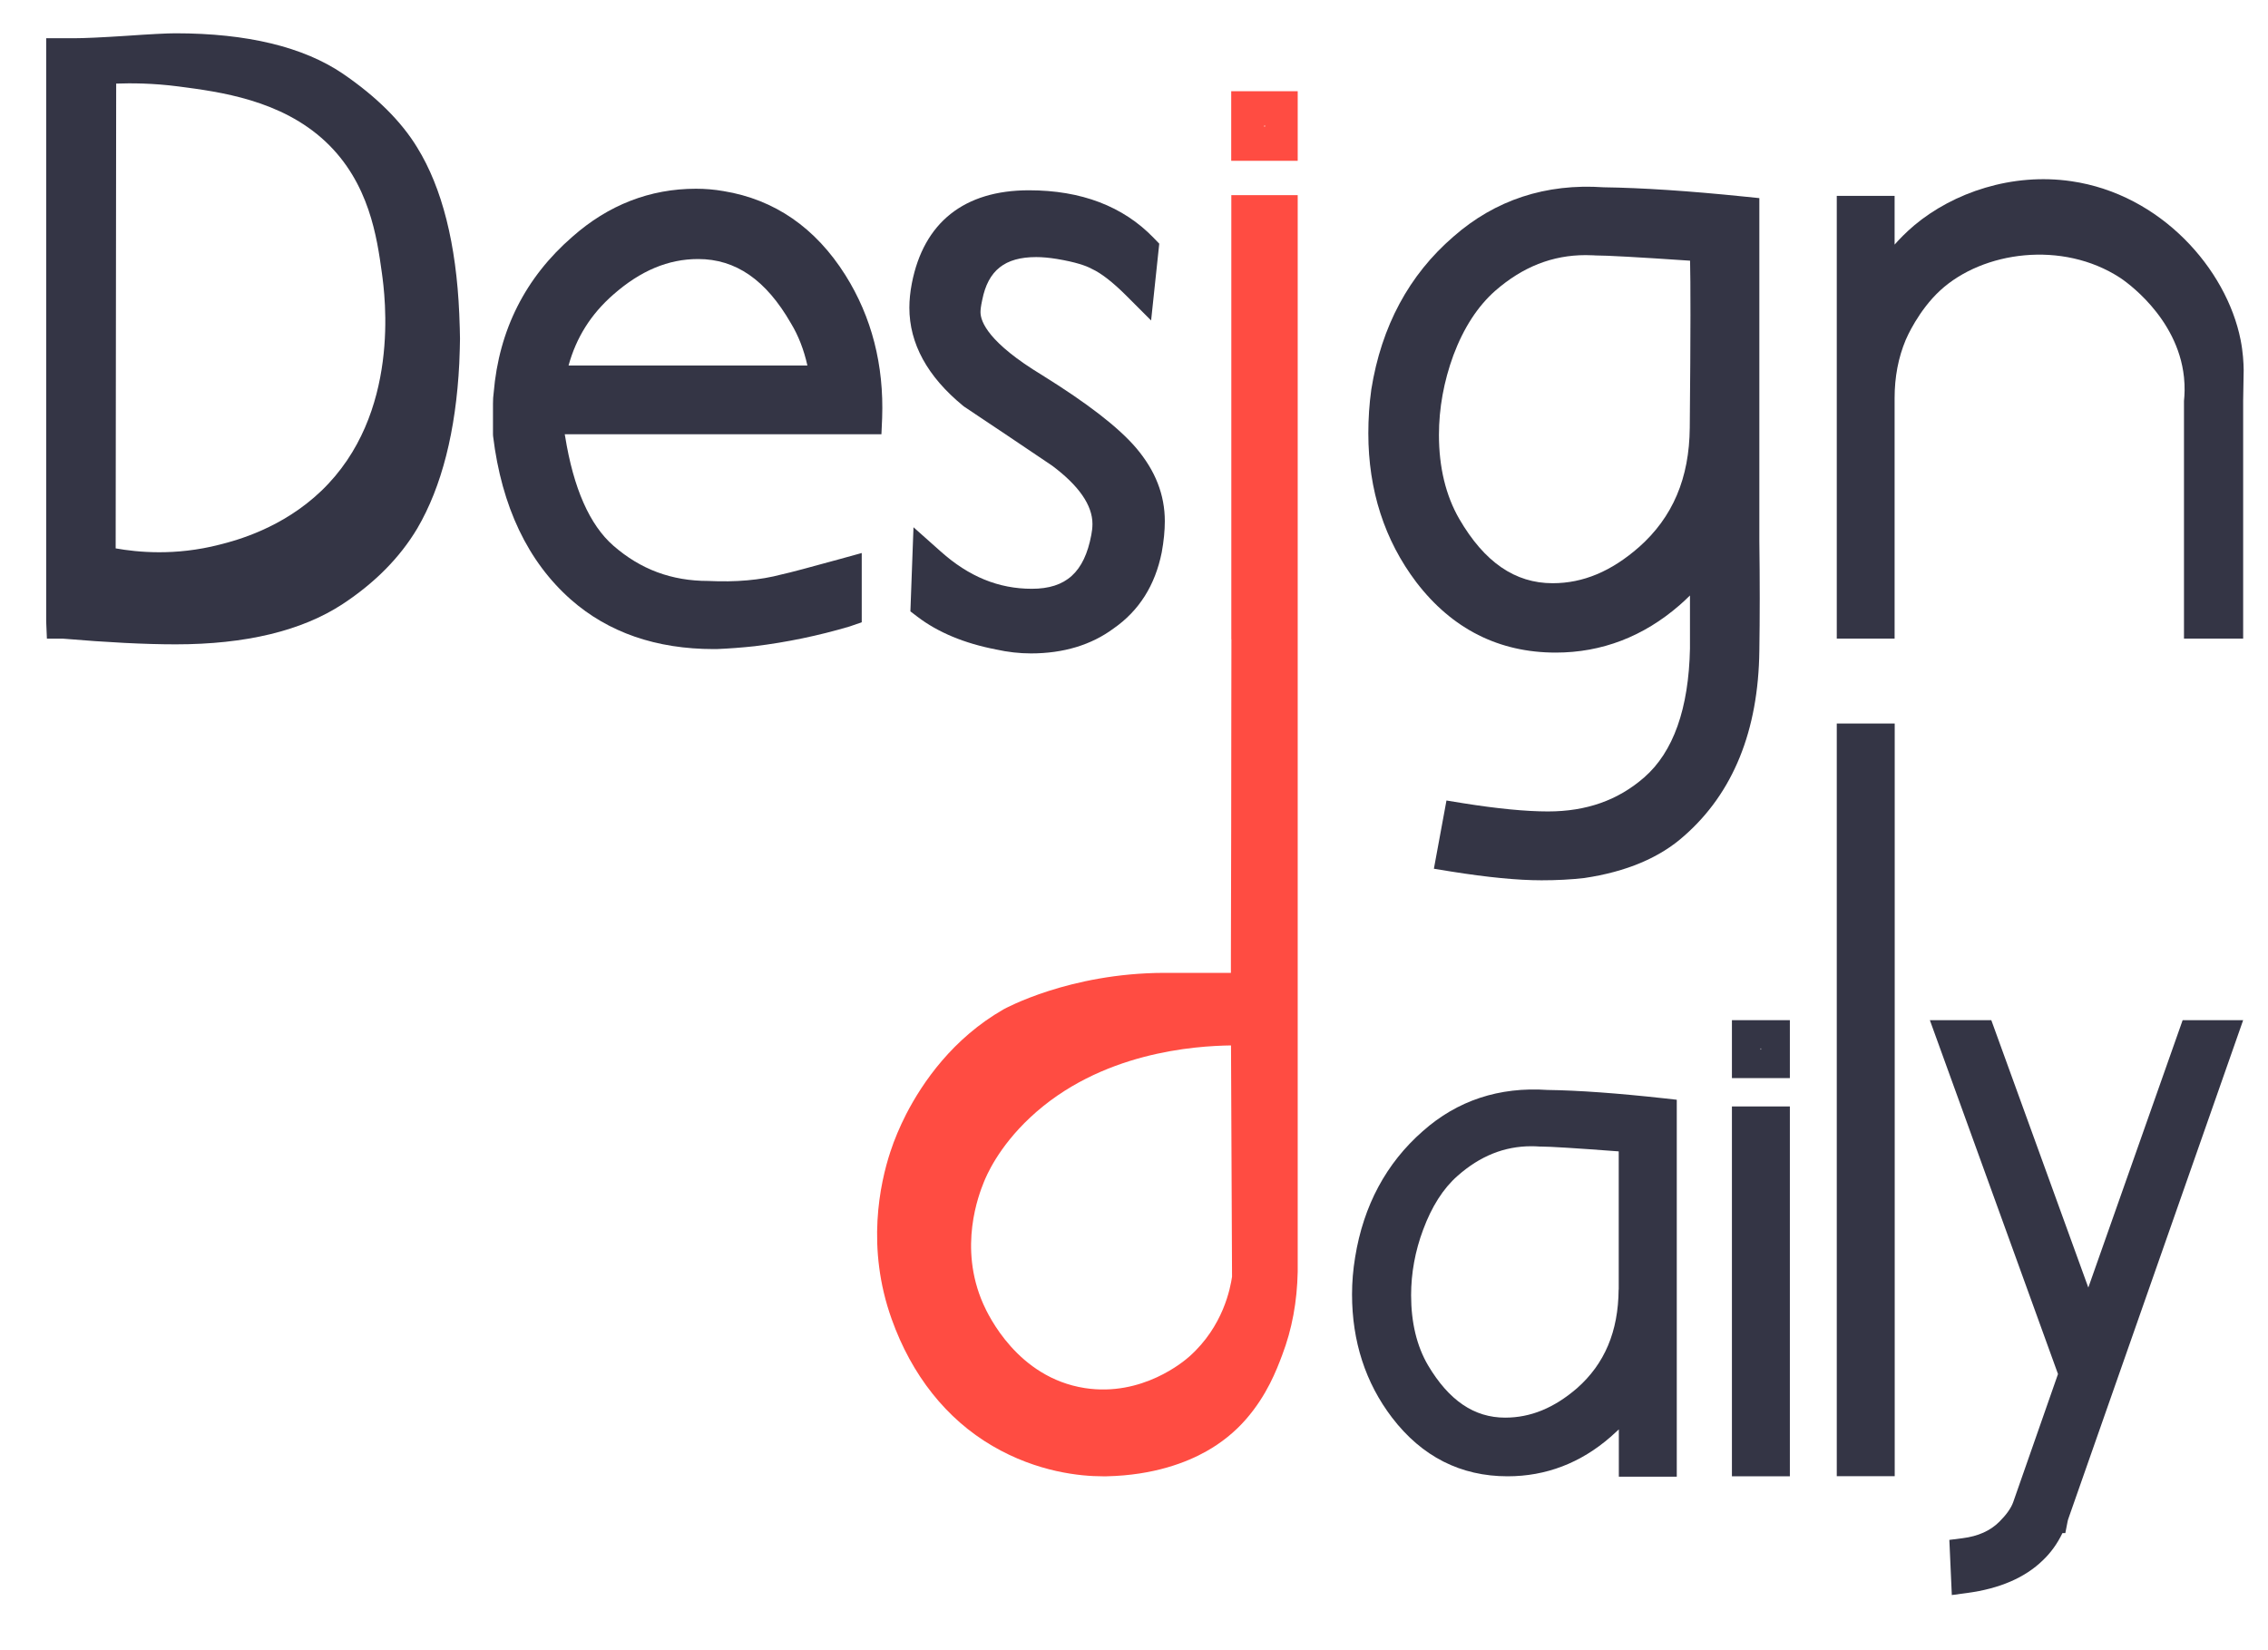
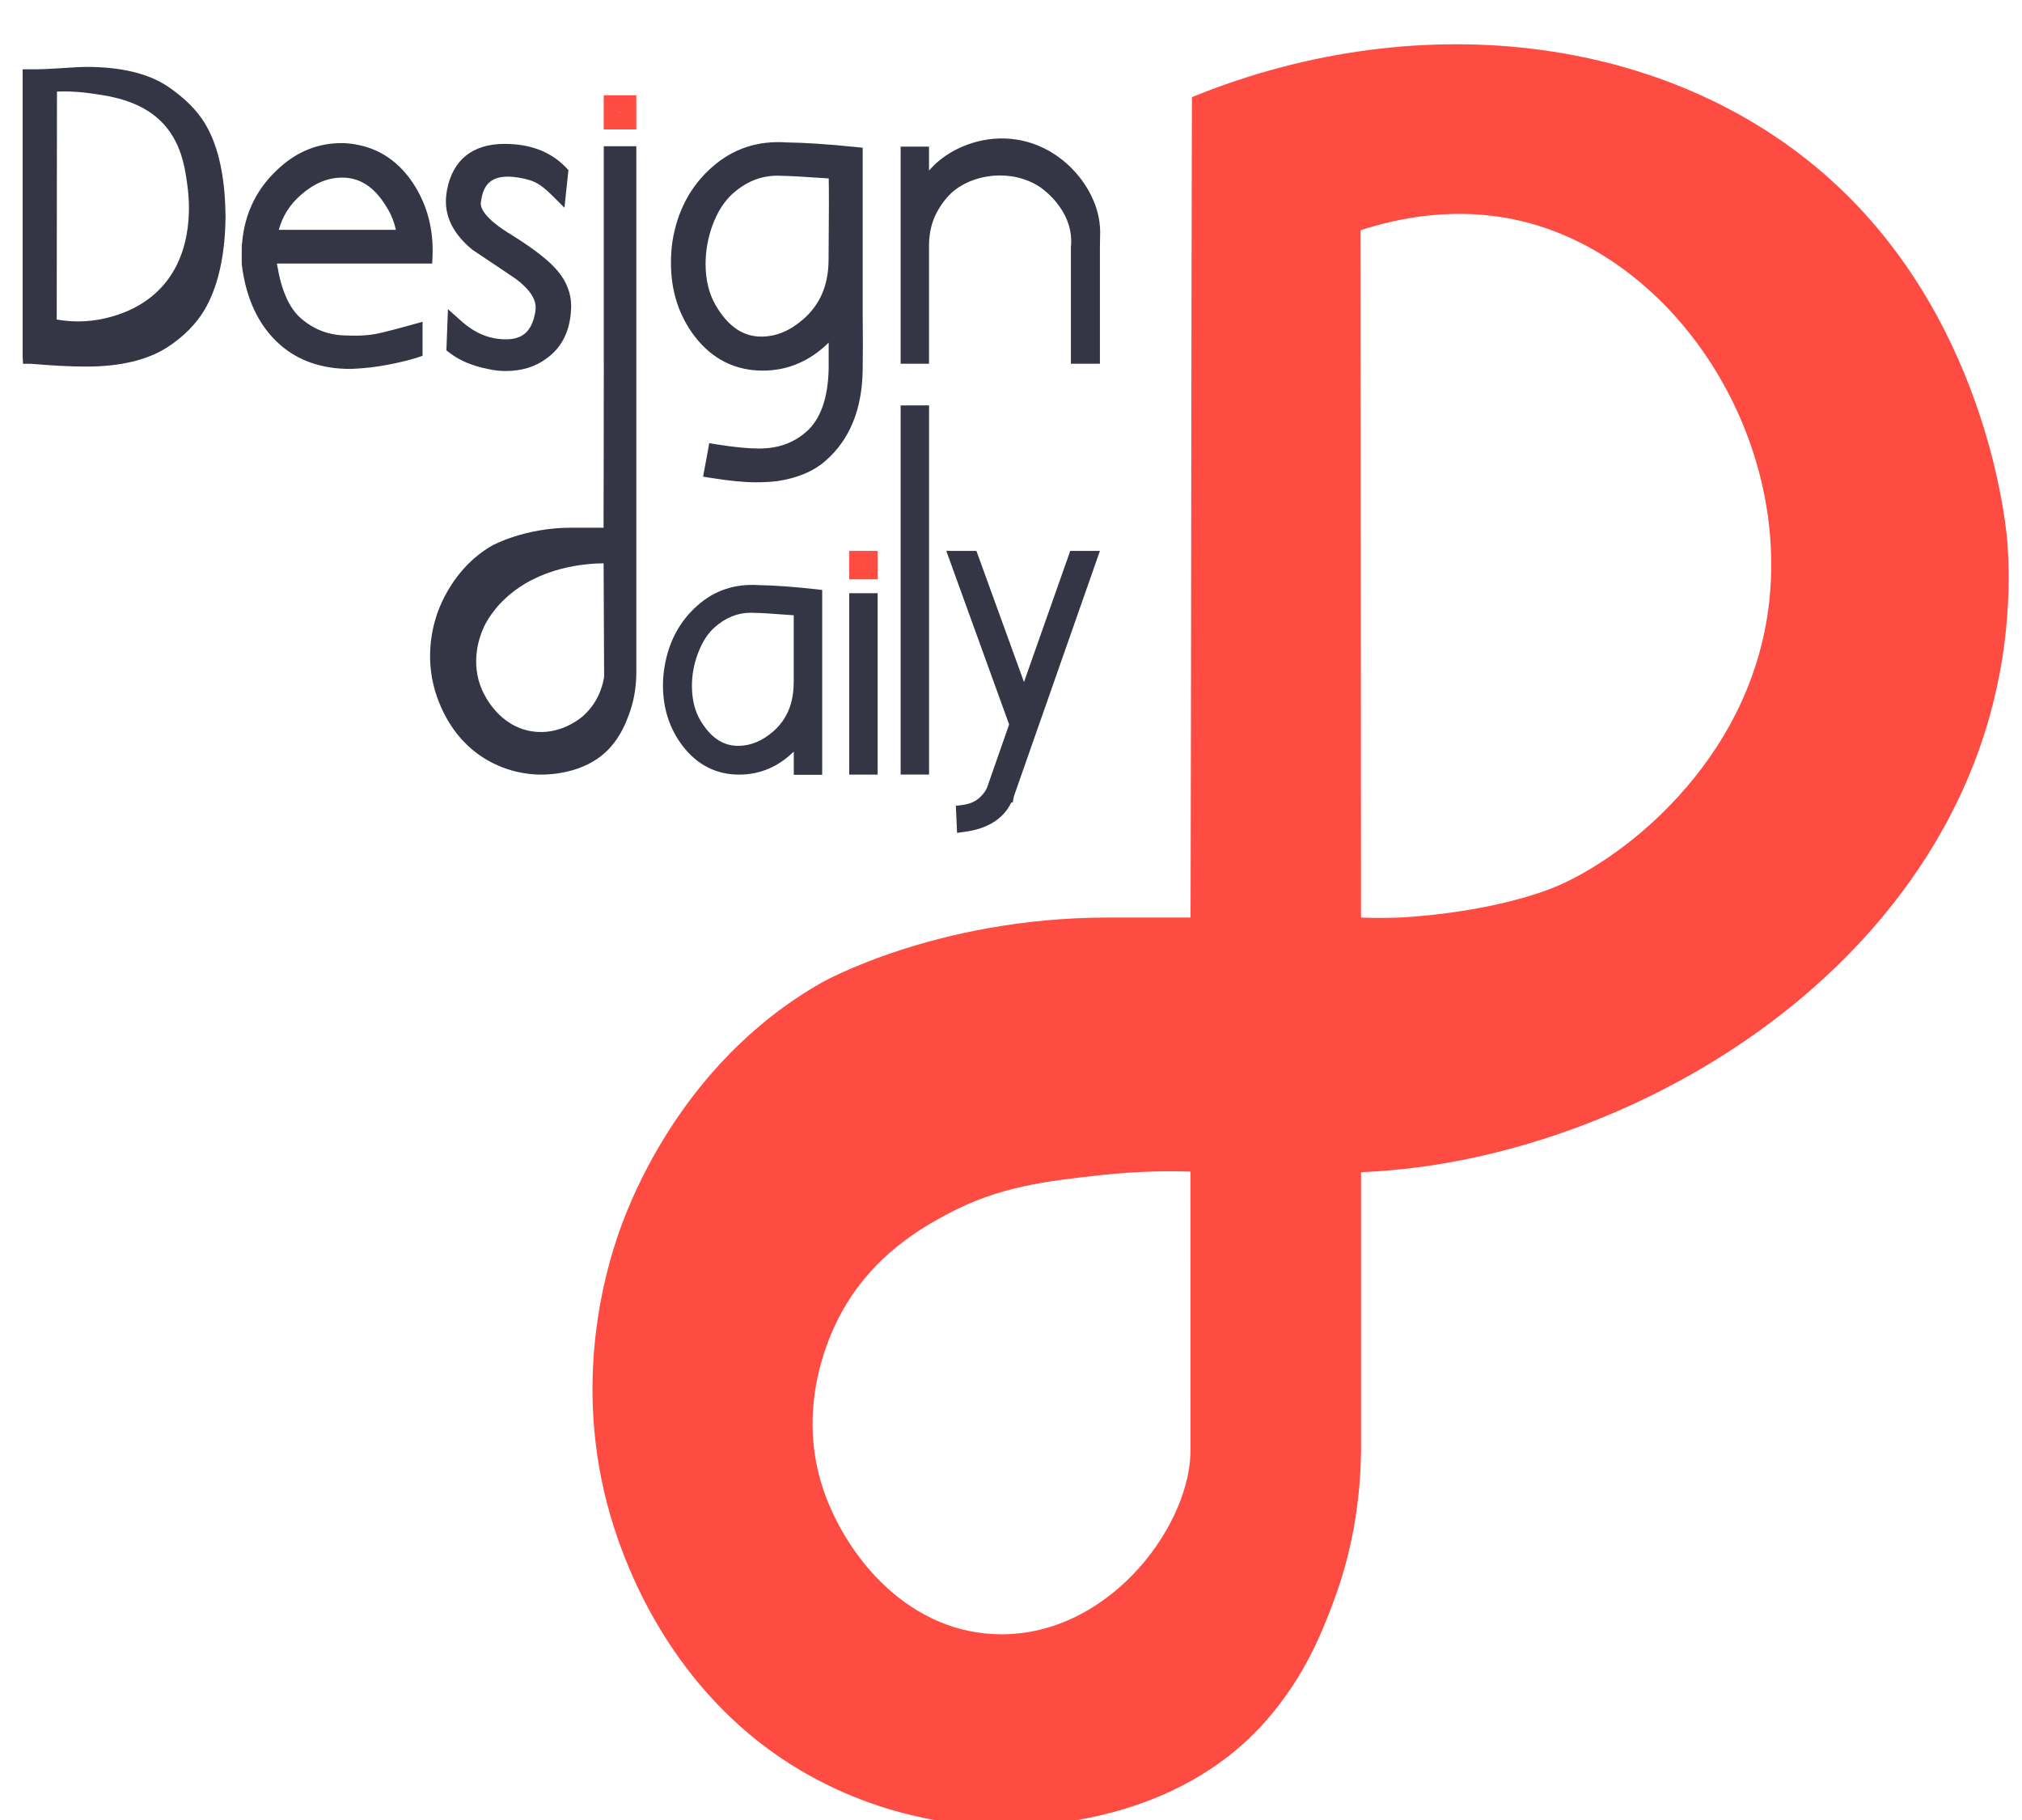
- <svg xmlns="http://www.w3.org/2000/svg" viewBox="0 25 220 160">
+ <svg xmlns="http://www.w3.org/2000/svg" viewBox="0 15 400 360" fill="none" class="dd-lockup-svg" aria-label="Design Daily">
  <style>
-   path, rect { fill: #343545; }
-   .st0, path.st0 { fill: #FF4C42 !important; }
+   .dd-mark { fill: #FF4C42; }
+   .dd-letter { fill: #343545; }
+   .dd-dot { fill: #FF4C42; }
</style>
-   <g>
-     <path d="M44.55,55.46c-0.29-6.79-1.66-12.23-4.08-16.15c-1.53-2.52-3.95-4.93-7.21-7.16c-3.83-2.6-9.29-3.92-16.23-3.92   c-0.81,0-2.4,0.08-4.84,0.25c-2.32,0.15-4.02,0.23-5.03,0.23H4.48v56.59l0.07,1.66h1.58c4.26,0.36,7.93,0.55,10.91,0.55   c6.79,0,12.24-1.31,16.2-3.91c3.13-2.06,5.56-4.52,7.24-7.34c2.37-4.05,3.74-9.44,4.07-15.99c0.04-1.08,0.07-1.88,0.07-2.4   C44.62,57.34,44.59,56.55,44.55,55.46z M11.22,78.2c0.02-15.03,0.03-30.06,0.05-45.09c1.43-0.05,3.55-0.05,6.07,0.28   c3.98,0.52,9.93,1.3,14.25,5.36c4.24,3.99,4.98,9.31,5.45,12.71c0.3,2.18,1.89,13.72-5.87,21.16c-3.78,3.62-8.24,4.81-9.88,5.22   C16.97,78.95,13.31,78.57,11.22,78.2z" />
+   <path class="dd-mark" d="M397.15,122.79c-0.11-1.82-3.17-42.36-33.55-70.91c-31.49-29.6-81.81-36.42-127.81-17.67  c-0.14,54.05-0.14,108.23-0.27,162.28c-2.02,0-4.83,0-8.19,0c-4.64,0-8.17,0-8.35,0c-33.95,0.07-56.47,12.89-56.47,12.89  c-28.6,16.28-38.72,45.25-40.56,50.83c-3.01,9.15-9.19,32.7,0.44,59.65c2.51,7.03,11.63,31.07,36.18,45.45  c18.56,10.88,36.17,11.02,41.06,10.93c5.17-0.1,32.97-0.42,50.93-21c7.45-8.53,10.84-17.07,13.14-23.16  c4.47-11.78,5.42-22.49,5.55-29.94v-55.27c3.61-0.16,8.81-0.54,14.98-1.52c40.79-6.48,87.03-33.33,105.33-77.04  C398.44,147.08,397.5,128.49,397.15,122.79z M235.51,302.14c0,0.1,0,0.21-0.01,0.33c-0.42,15.15-16.9,36.79-38.86,35.76  c-18.09-0.85-29.97-16.62-34-29.3c-5.21-16.39,1.79-30.51,3.58-33.86c6.43-12.01,16.6-17.46,21.29-19.97  c10.14-5.44,19.76-6.5,30.17-7.65c7.41-0.82,13.6-0.84,17.82-0.7C235.51,265.21,235.51,283.67,235.51,302.14z M306.21,191  c-13.26,4.88-29.36,5.49-29.36,5.49c-3.17,0.12-5.81,0.07-7.61,0c-0.03-45.32-0.05-90.64-0.08-135.95  c7.27-2.37,19.29-5.02,32.65-1.6c29.75,7.62,51.96,41.73,48.16,75.28C346.36,166.15,319.9,185.96,306.21,191z" />
+   <g class="dd-let dd-let-1">
+     <path class="dd-letter" d="M44.55,55.46c-0.29-6.79-1.66-12.23-4.08-16.15c-1.53-2.52-3.95-4.93-7.21-7.16c-3.83-2.6-9.29-3.92-16.23-3.92   c-0.81,0-2.4,0.08-4.84,0.25c-2.32,0.15-4.02,0.23-5.03,0.23H4.48v56.59l0.07,1.66h1.58c4.26,0.36,7.93,0.55,10.91,0.55   c6.79,0,12.24-1.31,16.2-3.91c3.13-2.06,5.56-4.52,7.24-7.34c2.37-4.05,3.74-9.44,4.07-15.99c0.04-1.08,0.07-1.88,0.07-2.4   C44.62,57.34,44.59,56.55,44.55,55.46z M11.22,78.2c0.02-15.03,0.03-30.06,0.05-45.09c1.43-0.05,3.55-0.05,6.07,0.28   c3.98,0.52,9.93,1.3,14.25,5.36c4.24,3.99,4.98,9.31,5.45,12.71c0.3,2.18,1.89,13.72-5.87,21.16c-3.78,3.62-8.24,4.81-9.88,5.22   C16.97,78.95,13.31,78.57,11.22,78.2z" />
  </g>
-   <g>
-     <path d="M82.01,51.7c-2.9-4.61-6.88-7.35-11.82-8.16c-0.91-0.16-1.81-0.23-2.68-0.23c-4.47,0-8.51,1.58-11.99,4.66   c-4.56,3.96-7.12,9.05-7.63,15.11c-0.05,0.34-0.07,0.7-0.07,1.09v2.95l0.01,0.19c0.83,6.83,3.37,12.17,7.55,15.86   c3.63,3.19,8.27,4.8,13.87,4.8h0.26c1.18-0.05,2.42-0.14,3.7-0.28c3.1-0.38,6.19-1.02,9.19-1.91l1.19-0.41l0-1.15v-5.57l-2.1,0.58   c-2.95,0.81-4.84,1.32-5.68,1.5c-2.06,0.55-4.43,0.76-7.11,0.63c-3.56,0-6.56-1.12-9.2-3.42c-2.3-2.01-3.87-5.56-4.68-10.6   c-0.02-0.07-0.03-0.14-0.04-0.21H85.5l0.07-1.59C85.75,60.42,84.56,55.76,82.01,51.7z M55.15,60.46c0.75-2.72,2.17-4.98,4.34-6.88   c2.64-2.32,5.33-3.45,8.23-3.45c3.65,0,6.58,2.02,9,6.23c0.73,1.2,1.26,2.58,1.6,4.1H55.15z" />
+   <g class="dd-let dd-let-2">
+     <path class="dd-letter" d="M82.01,51.7c-2.9-4.61-6.88-7.35-11.82-8.16c-0.91-0.16-1.81-0.23-2.68-0.23c-4.47,0-8.51,1.58-11.99,4.66   c-4.56,3.96-7.12,9.05-7.63,15.11c-0.05,0.34-0.07,0.7-0.07,1.09v2.95l0.01,0.19c0.83,6.83,3.37,12.17,7.55,15.86   c3.63,3.19,8.27,4.8,13.87,4.8h0.26c1.18-0.05,2.42-0.14,3.7-0.28c3.1-0.38,6.19-1.02,9.19-1.91l1.19-0.41l0-1.15v-5.57l-2.1,0.58   c-2.95,0.81-4.84,1.32-5.68,1.5c-2.06,0.55-4.43,0.76-7.11,0.63c-3.56,0-6.56-1.12-9.2-3.42c-2.3-2.01-3.87-5.56-4.68-10.6   c-0.02-0.07-0.03-0.14-0.04-0.21H85.5l0.07-1.59C85.75,60.42,84.56,55.76,82.01,51.7z M55.15,60.46c0.75-2.72,2.17-4.98,4.34-6.88   c2.64-2.32,5.33-3.45,8.23-3.45c3.65,0,6.58,2.02,9,6.23c0.73,1.2,1.26,2.58,1.6,4.1H55.15z" />
  </g>
-   <g>
-     <path d="M112.99,75.56c0,0.91-0.1,1.94-0.3,3.03c-0.64,3.2-2.21,5.67-4.67,7.38c-2.16,1.6-4.87,2.42-8.01,2.42   c-1.12,0-2.26-0.13-3.38-0.38c-3.07-0.59-5.65-1.66-7.64-3.18l-0.68-0.52l0.3-8.16l2.64,2.35c2.73,2.44,5.61,3.62,8.84,3.62   c3.32,0,5.09-1.61,5.77-5.23c0.07-0.36,0.11-0.71,0.11-1.06c0-1.82-1.32-3.72-3.92-5.66c-2.78-1.87-5.63-3.8-8.51-5.71l-0.13-0.1   c-3.45-2.83-5.2-6.03-5.2-9.51c0-0.74,0.08-1.53,0.24-2.36c1.15-5.91,5.08-9.03,11.36-9.03c5.07,0,9.14,1.55,12.1,4.62l0.54,0.56   l-0.79,7.45l-2.45-2.45c-1.28-1.27-2.38-2.13-3.29-2.55l-0.08-0.04c-0.48-0.26-1.46-0.62-3.33-0.93c-0.74-0.12-1.41-0.18-2-0.18   c-3.04,0-4.66,1.29-5.23,4.15c-0.14,0.63-0.17,0.99-0.17,1.19c0,0.93,0.78,2.97,5.99,6.12c4.4,2.74,7.38,5.04,9.11,7.06   c0.92,1.09,1.63,2.23,2.09,3.42C112.76,73.05,112.99,74.29,112.99,75.56z" />
+   <g class="dd-let dd-let-3">
+     <path class="dd-letter" d="M112.99,75.56c0,0.91-0.1,1.94-0.3,3.03c-0.64,3.2-2.21,5.67-4.67,7.38c-2.16,1.6-4.87,2.42-8.01,2.42   c-1.12,0-2.26-0.13-3.38-0.38c-3.07-0.59-5.65-1.66-7.64-3.18l-0.68-0.52l0.3-8.16l2.64,2.35c2.73,2.44,5.61,3.62,8.84,3.62   c3.32,0,5.09-1.61,5.77-5.23c0.07-0.36,0.11-0.71,0.11-1.06c0-1.82-1.32-3.72-3.92-5.66c-2.78-1.87-5.63-3.8-8.51-5.71l-0.13-0.1   c-3.45-2.83-5.2-6.03-5.2-9.51c0-0.74,0.08-1.53,0.24-2.36c1.15-5.91,5.08-9.03,11.36-9.03c5.07,0,9.14,1.55,12.1,4.62l0.54,0.56   l-0.79,7.45l-2.45-2.45c-1.28-1.27-2.38-2.13-3.29-2.55l-0.08-0.04c-0.48-0.26-1.46-0.62-3.33-0.93c-0.74-0.12-1.41-0.18-2-0.18   c-3.04,0-4.66,1.29-5.23,4.15c-0.14,0.63-0.17,0.99-0.17,1.19c0,0.93,0.78,2.97,5.99,6.12c4.4,2.74,7.38,5.04,9.11,7.06   c0.92,1.09,1.63,2.23,2.09,3.42C112.76,73.05,112.99,74.29,112.99,75.56z" />
  </g>
-   <g>
-     <path class="st0" d="M122.6,37.16v0.12h0.12v-0.12H122.6z" />
-     <path class="st0" d="M119.43,33.85v6.75h6.45v-6.75H119.43z M122.72,37.28h-0.12v-0.12h0.12V37.28z" />
-     <path class="st0" d="M119.44,43.93v43.09h0.01c0,2.16-0.01,4.32-0.01,6.48c-0.01,8.08-0.01,16.16-0.04,24.23v1.65h-6.45   c-9.25,0.02-15.5,3.49-15.57,3.52c-4.96,2.83-7.89,7.11-9.48,10.19c-0.62,1.22-1.15,2.47-1.53,3.64   c-1.02,3.09-2.36,9.31,0.12,16.23c1.94,5.45,5.32,9.71,9.77,12.31c4.37,2.56,8.57,2.95,10.69,2.95h0.4   c4.59-0.1,7.78-1.36,9.66-2.42c1.48-0.83,2.78-1.88,3.85-3.11c2.04-2.34,2.96-4.76,3.51-6.22c0.96-2.52,1.45-5.18,1.51-8.1V43.93   H119.44z M115.38,156.59c-0.49,0.44-4.56,3.94-10.16,3.07c-6.51-1.02-9.35-7.05-9.84-8.15c-2.45-5.53-0.41-10.66,0.04-11.79   c0.24-0.61,1.39-3.39,4.51-6.31c6.79-6.36,16.01-6.94,19.48-6.99c0.03,7.48,0.07,14.96,0.1,22.44   C119.35,149.94,118.67,153.66,115.38,156.59z" />
+   <g class="dd-let dd-let-4">
+     <path class="dd-dot" d="M122.6,37.16v0.12h0.12v-0.12H122.6z" />
+     <path class="dd-dot" d="M119.43,33.85v6.75h6.45v-6.75H119.43z M122.72,37.28h-0.12v-0.12h0.12V37.28z" />
+     <path class="dd-letter" d="M119.44,43.93v43.09h0.01c0,2.16-0.01,4.32-0.01,6.48c-0.01,8.08-0.01,16.16-0.04,24.23v1.65h-6.45   c-9.25,0.02-15.5,3.49-15.57,3.52c-4.96,2.83-7.89,7.11-9.48,10.19c-0.62,1.22-1.15,2.47-1.53,3.64   c-1.02,3.09-2.36,9.31,0.12,16.23c1.94,5.45,5.32,9.71,9.77,12.31c4.37,2.56,8.57,2.95,10.69,2.95h0.4   c4.59-0.1,7.78-1.36,9.66-2.42c1.48-0.83,2.78-1.88,3.85-3.11c2.04-2.34,2.96-4.76,3.51-6.22c0.96-2.52,1.45-5.18,1.51-8.1V43.93   H119.44z M115.38,156.59c-0.49,0.44-4.56,3.94-10.16,3.07c-6.51-1.02-9.35-7.05-9.84-8.15c-2.45-5.53-0.41-10.66,0.04-11.79   c0.24-0.61,1.39-3.39,4.51-6.31c6.79-6.36,16.01-6.94,19.48-6.99c0.03,7.48,0.07,14.96,0.1,22.44   C119.35,149.94,118.67,153.66,115.38,156.59z" />
  </g>
-   <g>
-     <path d="M170.66,77.47V44.22l-1.48-0.15c-5.35-0.55-9.93-0.85-13.61-0.9c-5.63-0.39-10.54,1.23-14.59,4.79   c-4.3,3.71-6.98,8.69-7.96,14.82c-0.2,1.43-0.29,2.87-0.29,4.26c0,5.51,1.57,10.37,4.66,14.45c3.47,4.53,8.02,6.82,13.52,6.82   c4.46,0,8.5-1.55,12.01-4.6c0.35-0.31,0.69-0.62,1.01-0.94v5.15c-0.12,5.84-1.62,10.04-4.44,12.5c-2.55,2.22-5.6,3.3-9.34,3.3   c-2.14,0-4.92-0.27-8.24-0.8l-1.6-0.26l-1.22,6.62l1.67,0.27c3.51,0.56,6.45,0.85,8.77,0.85c1.47,0,2.84-0.07,4.15-0.22   c4.06-0.6,7.33-1.97,9.7-4.1c4.73-4.15,7.19-10.19,7.28-17.96C170.71,84.88,170.71,81.29,170.66,77.47z M163.91,66.49   c-0.04,4.91-1.66,8.7-4.93,11.59c-2.68,2.35-5.41,3.5-8.37,3.5c-3.65,0-6.62-2.04-9.06-6.24c-1.3-2.25-1.97-4.99-1.97-8.15   c0-2.58,0.47-5.18,1.4-7.72c0.99-2.65,2.36-4.76,4.06-6.26c2.66-2.32,5.54-3.46,8.77-3.46c0.27,0,0.54,0.01,0.81,0.02l0.09,0.01   c1.13,0,4.23,0.17,9.23,0.51C163.99,52.39,164,56.95,163.91,66.49z" />
+   <g class="dd-let dd-let-5">
+     <path class="dd-letter" d="M170.66,77.47V44.22l-1.48-0.15c-5.35-0.55-9.93-0.85-13.61-0.9c-5.63-0.39-10.54,1.23-14.59,4.79   c-4.3,3.71-6.98,8.69-7.96,14.82c-0.2,1.43-0.29,2.87-0.29,4.26c0,5.51,1.57,10.37,4.66,14.45c3.47,4.53,8.02,6.82,13.52,6.82   c4.46,0,8.5-1.55,12.01-4.6c0.35-0.31,0.69-0.62,1.01-0.94v5.15c-0.12,5.84-1.62,10.04-4.44,12.5c-2.55,2.22-5.6,3.3-9.34,3.3   c-2.14,0-4.92-0.27-8.24-0.8l-1.6-0.26l-1.22,6.62l1.67,0.27c3.51,0.56,6.45,0.85,8.77,0.85c1.47,0,2.84-0.07,4.15-0.22   c4.06-0.6,7.33-1.97,9.7-4.1c4.73-4.15,7.19-10.19,7.28-17.96C170.71,84.88,170.71,81.29,170.66,77.47z M163.91,66.49   c-0.04,4.91-1.66,8.7-4.93,11.59c-2.68,2.35-5.41,3.5-8.37,3.5c-3.65,0-6.62-2.04-9.06-6.24c-1.3-2.25-1.97-4.99-1.97-8.15   c0-2.58,0.47-5.18,1.4-7.72c0.99-2.65,2.36-4.76,4.06-6.26c2.66-2.32,5.54-3.46,8.77-3.46c0.27,0,0.54,0.01,0.81,0.02l0.09,0.01   c1.13,0,4.23,0.17,9.23,0.51C163.99,52.39,164,56.95,163.91,66.49z" />
  </g>
-   <g>
-     <path d="M217.59,63.9c0,7.68,0,15.37,0,23.05h-5.74V63.9c0.06-0.57,0.1-1.36,0-2.31c-0.62-5.9-5.84-9.41-6.21-9.65   c-5.57-3.62-13.28-2.58-17.43,1.23c-2.12,1.95-3.26,4.59-3.35,4.8c-0.72,1.72-1.08,3.6-1.08,5.66v23.32h-5.61V44h5.61v4.73   c0.43-0.49,1.07-1.16,1.92-1.88c3.79-3.17,9.47-5.11,15.22-4.27c8.69,1.26,15.05,8.51,16.42,15.38c0.24,1.21,0.29,2.24,0.3,2.93   C217.63,61.89,217.61,62.89,217.59,63.9z" />
+   <g class="dd-let dd-let-6">
+     <path class="dd-letter" d="M217.59,63.9c0,7.68,0,15.37,0,23.05h-5.74V63.9c0.06-0.57,0.1-1.36,0-2.31c-0.62-5.9-5.84-9.41-6.21-9.65   c-5.57-3.62-13.28-2.58-17.43,1.23c-2.12,1.95-3.26,4.59-3.35,4.8c-0.72,1.72-1.08,3.6-1.08,5.66v23.32h-5.61V44h5.61v4.73   c0.43-0.49,1.07-1.16,1.92-1.88c3.79-3.17,9.47-5.11,15.22-4.27c8.69,1.26,15.05,8.51,16.42,15.38c0.24,1.21,0.29,2.24,0.3,2.93   C217.63,61.89,217.61,62.89,217.59,63.9z" />
  </g>
-   <g>
-     <path d="M161.4,131.55c-4.47-0.49-8.26-0.77-11.29-0.81c-4.69-0.32-8.76,1.03-12.1,4c-3.54,3.1-5.75,7.21-6.56,12.23   c-0.2,1.21-0.3,2.42-0.3,3.6c0,4.55,1.3,8.58,3.89,11.97c2.89,3.77,6.65,5.68,11.2,5.68c3.71,0,7.08-1.28,10-3.83   c0.27-0.24,0.53-0.48,0.79-0.72v4.59h5.62v-36.57L161.4,131.55z M157.01,150.1c-0.03,4.08-1.36,7.21-4.03,9.57   c-2.24,1.93-4.51,2.86-6.98,2.86c-3,0-5.45-1.66-7.48-5.08c-1.09-1.86-1.64-4.15-1.64-6.79c0-2.15,0.39-4.29,1.17-6.37   c0.83-2.24,1.95-4,3.33-5.21c2.18-1.93,4.54-2.88,7.17-2.88c0.26,0,0.52,0.01,0.79,0.03h0.1c0.92,0,3.47,0.16,7.58,0.47V150.1z" />
+   <g class="dd-let dd-let-7">
+     <path class="dd-letter" d="M161.4,131.55c-4.47-0.49-8.26-0.77-11.29-0.81c-4.69-0.32-8.76,1.03-12.1,4c-3.54,3.1-5.75,7.21-6.56,12.23   c-0.2,1.21-0.3,2.42-0.3,3.6c0,4.55,1.3,8.58,3.89,11.97c2.89,3.77,6.65,5.68,11.2,5.68c3.71,0,7.08-1.28,10-3.83   c0.27-0.24,0.53-0.48,0.79-0.72v4.59h5.62v-36.57L161.4,131.55z M157.01,150.1c-0.03,4.08-1.36,7.21-4.03,9.57   c-2.24,1.93-4.51,2.86-6.98,2.86c-3,0-5.45-1.66-7.48-5.08c-1.09-1.86-1.64-4.15-1.64-6.79c0-2.15,0.39-4.29,1.17-6.37   c0.83-2.24,1.95-4,3.33-5.21c2.18-1.93,4.54-2.88,7.17-2.88c0.26,0,0.52,0.01,0.79,0.03h0.1c0.92,0,3.47,0.16,7.58,0.47V150.1z" />
  </g>
-   <g>
-     <path d="M170.76,126.73v0.1h0.1v-0.1H170.76z" />
-     <path d="M168,123.97v5.62h5.62v-5.62H168z M170.85,126.82h-0.1v-0.1h0.1V126.82z" />
-     <rect x="168" y="132.34" width="5.62" height="35.88" />
+   <g class="dd-let dd-let-8">
+     <path class="dd-dot" d="M170.76,126.73v0.1h0.1v-0.1H170.76z" />
+     <path class="dd-dot" d="M168,123.97v5.62h5.62v-5.62H168z M170.85,126.82h-0.1v-0.1h0.1V126.82z" />
+     <rect class="dd-letter" x="168" y="132.34" width="5.62" height="35.88" />
  </g>
-   <g>
-     <rect x="178.17" y="95.19" width="5.62" height="73.02" />
+   <g class="dd-let dd-let-9">
+     <rect class="dd-letter" x="178.17" y="95.19" width="5.62" height="73.02" />
  </g>
-   <g>
-     <path d="M217.59,123.97l-16.86,48.09c-0.12,0.34-0.17,0.48-0.17,0.55l-0.22,1.12h-0.28c-0.49,1.02-1.13,1.91-1.9,2.64   c-1.72,1.68-4.19,2.75-7.34,3.17l-1.49,0.2l-0.24-5.35l1.26-0.16c1.53-0.19,2.71-0.72,3.6-1.61c0.68-0.68,1.13-1.32,1.33-1.88   l4.35-12.44l-12.43-34.33h5.96l9.41,25.94l9.15-25.94H217.59z" />
+   <g class="dd-let dd-let-10">
+     <path class="dd-letter" d="M217.59,123.97l-16.86,48.09c-0.12,0.34-0.17,0.48-0.17,0.55l-0.22,1.12h-0.28c-0.49,1.02-1.13,1.91-1.9,2.64   c-1.72,1.68-4.19,2.75-7.34,3.17l-1.49,0.2l-0.24-5.35l1.26-0.16c1.53-0.19,2.71-0.72,3.6-1.61c0.68-0.68,1.13-1.32,1.33-1.88   l4.35-12.44l-12.43-34.33h5.96l9.41,25.94l9.15-25.94H217.59z" />
  </g>
</svg>
